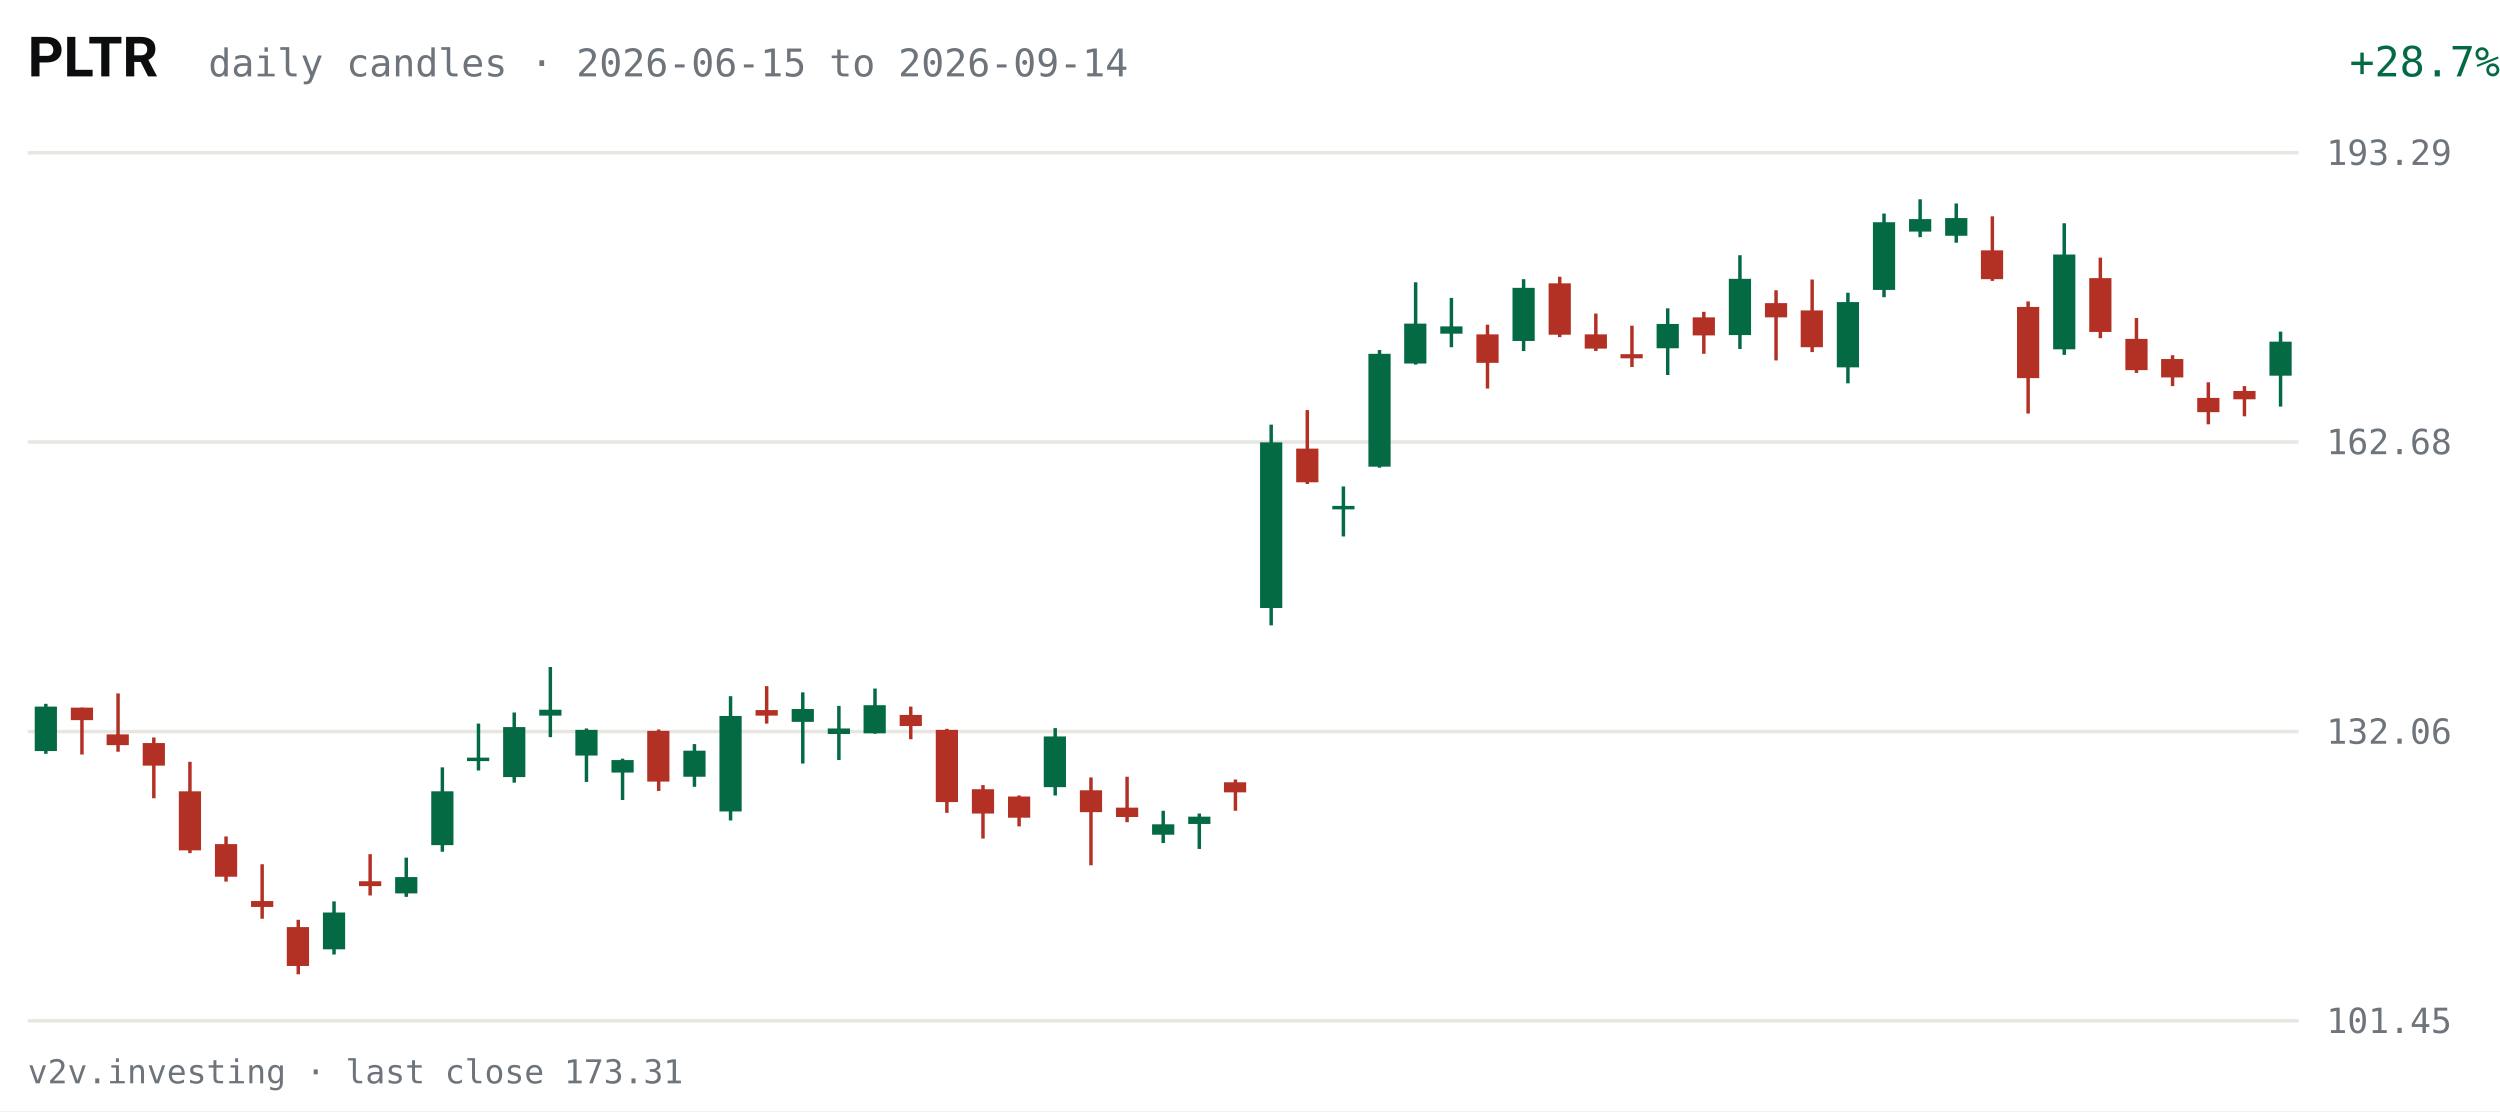
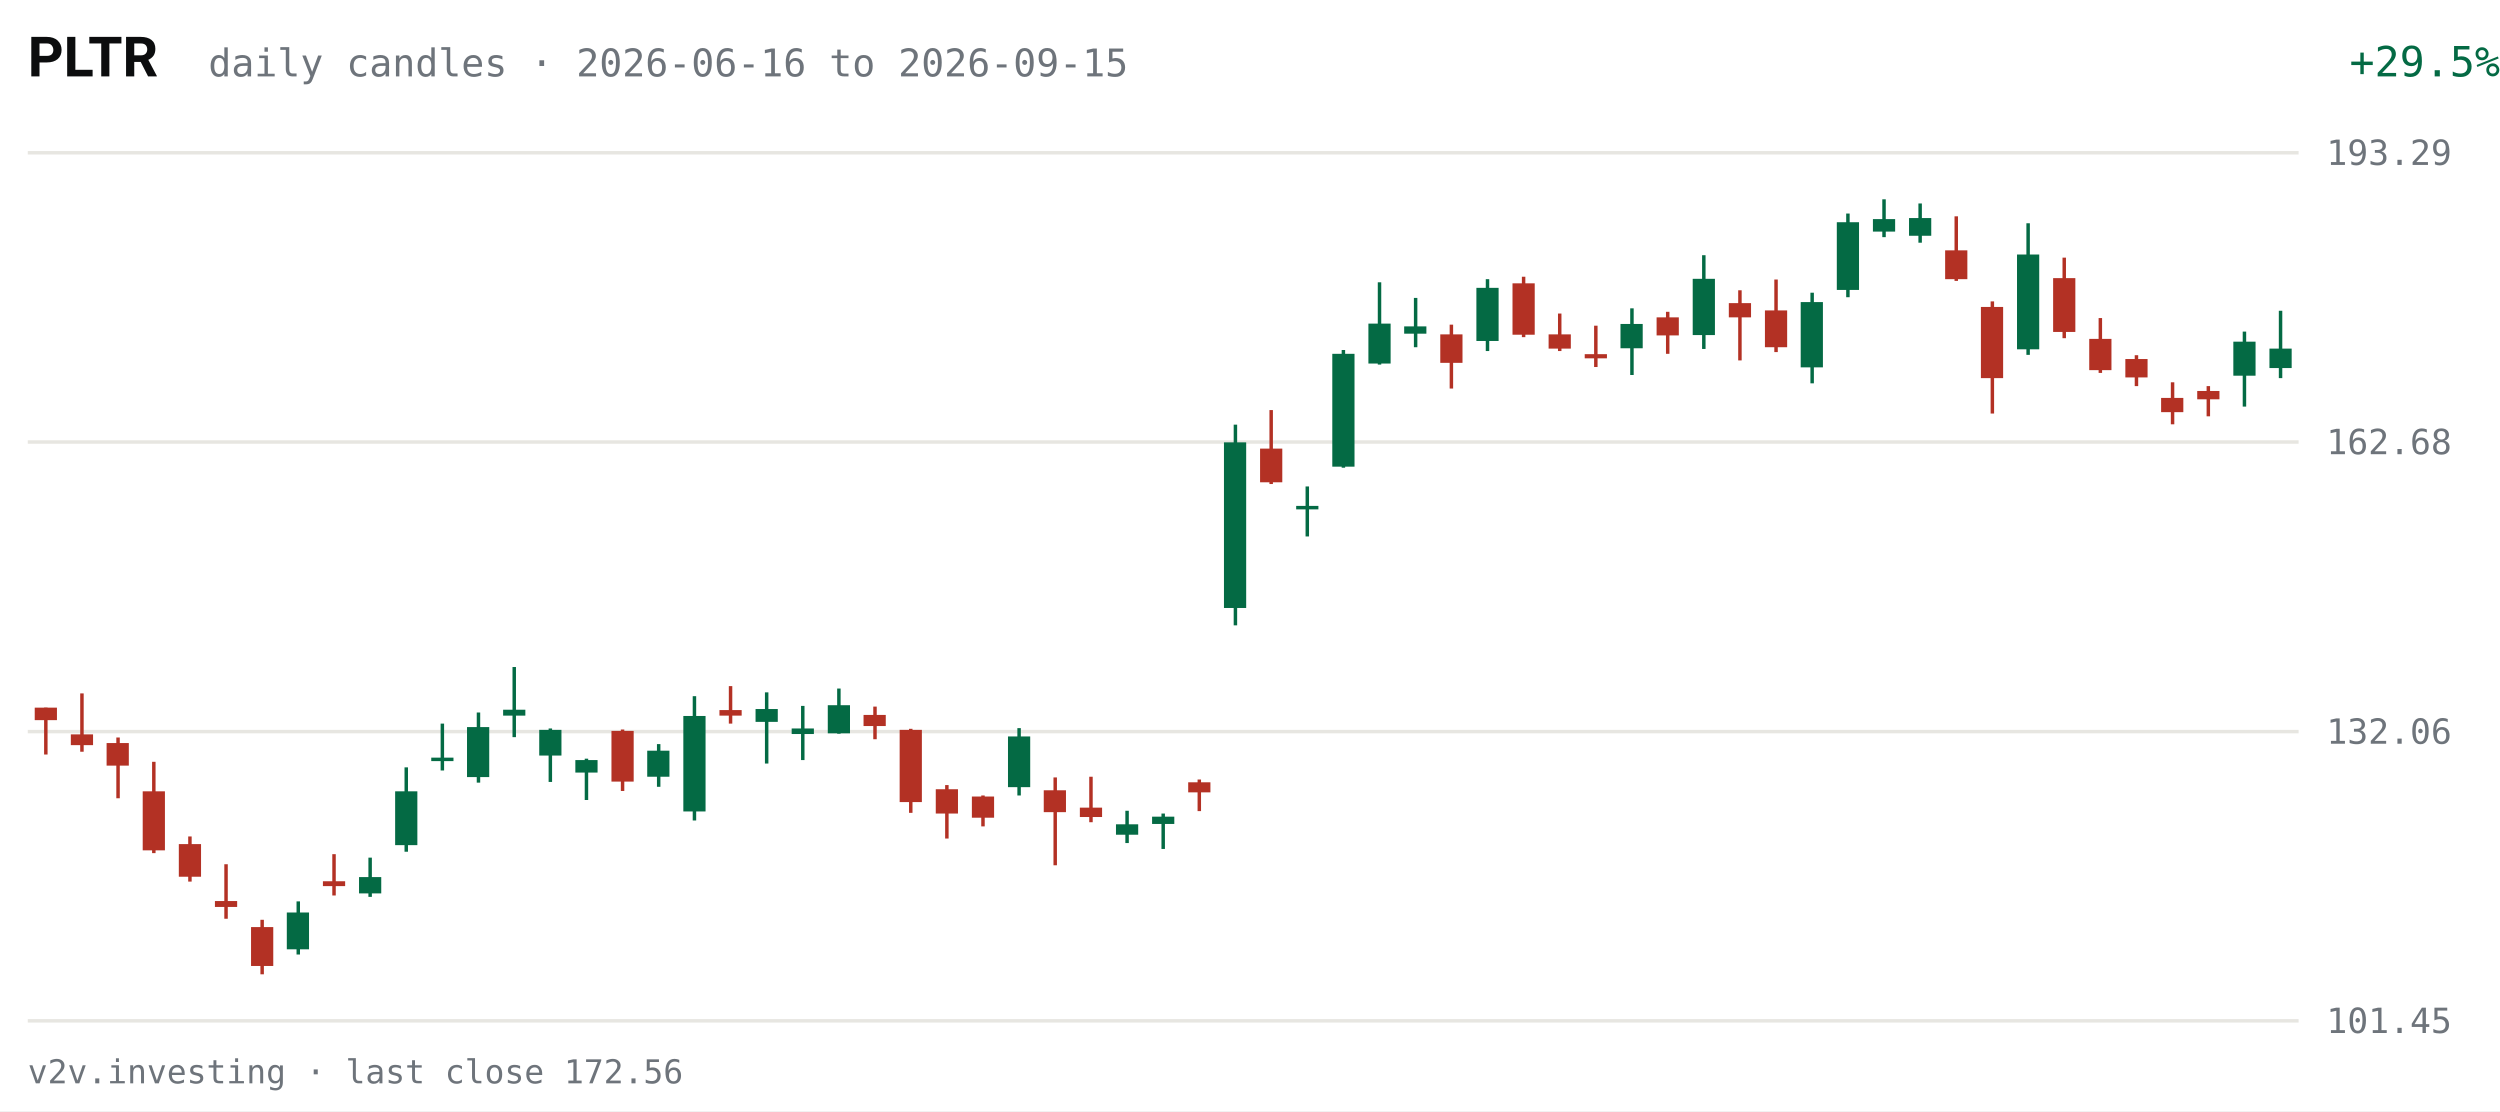
<svg xmlns="http://www.w3.org/2000/svg" viewBox="0 0 720 320" width="720" height="320" role="img" aria-label="PLTR daily candles, last 63 sessions">
  <rect width="720" height="320" fill="#FFFFFF" />
  <text x="8" y="22" fill="#0C0D0E" font-size="16" font-weight="600" font-family="system-ui,-apple-system,Segoe UI,Roboto,sans-serif">PLTR</text>
-   <text x="60" y="22" fill="#6E747B" font-size="11" font-family="ui-monospace,SFMono-Regular,Menlo,Consolas,monospace">daily candles · 2026-06-15 to 2026-09-14</text>
-   <text x="670" y="22" fill="#046A44" font-size="12" text-anchor="end" font-family="ui-monospace,SFMono-Regular,Menlo,Consolas,monospace" transform="translate(50,0)">+28.7%</text>
+   <text x="60" y="22" fill="#6E747B" font-size="11" font-family="ui-monospace,SFMono-Regular,Menlo,Consolas,monospace">daily candles · 2026-06-16 to 2026-09-15</text>
+   <text x="670" y="22" fill="#046A44" font-size="12" text-anchor="end" font-family="ui-monospace,SFMono-Regular,Menlo,Consolas,monospace" transform="translate(50,0)">+29.5%</text>
  <g font-family="ui-monospace,SFMono-Regular,Menlo,Consolas,monospace">
    <line x1="8" y1="294.0" x2="662" y2="294.0" stroke="#E7E6E1" stroke-width="1" />
    <text x="670" y="297.5" fill="#6E747B" font-size="10">101.45</text>
    <line x1="8" y1="210.7" x2="662" y2="210.7" stroke="#E7E6E1" stroke-width="1" />
    <text x="670" y="214.2" fill="#6E747B" font-size="10">132.06</text>
    <line x1="8" y1="127.3" x2="662" y2="127.3" stroke="#E7E6E1" stroke-width="1" />
    <text x="670" y="130.8" fill="#6E747B" font-size="10">162.68</text>
    <line x1="8" y1="44.0" x2="662" y2="44.0" stroke="#E7E6E1" stroke-width="1" />
    <text x="670" y="47.5" fill="#6E747B" font-size="10">193.29</text>
-     <line x1="13.2" y1="202.7" x2="13.2" y2="217.1" stroke="#046A44" stroke-width="1" />
-     <rect x="10.0" y="203.5" width="6.4" height="12.8" fill="#046A44" />
-     <line x1="23.6" y1="203.8" x2="23.6" y2="217.3" stroke="#B33124" stroke-width="1" />
-     <rect x="20.4" y="203.8" width="6.4" height="3.6" fill="#B33124" />
-     <line x1="34.0" y1="199.7" x2="34.0" y2="216.5" stroke="#B33124" stroke-width="1" />
-     <rect x="30.7" y="211.5" width="6.4" height="3.1" fill="#B33124" />
-     <line x1="44.3" y1="212.4" x2="44.3" y2="229.9" stroke="#B33124" stroke-width="1" />
-     <rect x="41.1" y="214.0" width="6.4" height="6.5" fill="#B33124" />
-     <line x1="54.7" y1="219.4" x2="54.7" y2="245.7" stroke="#B33124" stroke-width="1" />
-     <rect x="51.5" y="227.9" width="6.4" height="17.0" fill="#B33124" />
-     <line x1="65.1" y1="240.9" x2="65.1" y2="253.9" stroke="#B33124" stroke-width="1" />
-     <rect x="61.9" y="243.1" width="6.4" height="9.4" fill="#B33124" />
-     <line x1="75.5" y1="248.9" x2="75.5" y2="264.6" stroke="#B33124" stroke-width="1" />
-     <rect x="72.3" y="259.5" width="6.4" height="1.7" fill="#B33124" />
-     <line x1="85.9" y1="264.9" x2="85.9" y2="280.6" stroke="#B33124" stroke-width="1" />
-     <rect x="82.6" y="267.0" width="6.4" height="11.2" fill="#B33124" />
-     <line x1="96.2" y1="259.6" x2="96.2" y2="274.9" stroke="#046A44" stroke-width="1" />
-     <rect x="93.0" y="262.8" width="6.4" height="10.6" fill="#046A44" />
-     <line x1="106.6" y1="246.0" x2="106.6" y2="257.9" stroke="#B33124" stroke-width="1" />
-     <rect x="103.4" y="253.8" width="6.4" height="1.4" fill="#B33124" />
-     <line x1="117.0" y1="247.0" x2="117.0" y2="258.3" stroke="#046A44" stroke-width="1" />
-     <rect x="113.8" y="252.6" width="6.4" height="4.7" fill="#046A44" />
-     <line x1="127.4" y1="221.0" x2="127.4" y2="245.3" stroke="#046A44" stroke-width="1" />
-     <rect x="124.2" y="227.9" width="6.4" height="15.5" fill="#046A44" />
-     <line x1="137.8" y1="208.4" x2="137.8" y2="221.9" stroke="#046A44" stroke-width="1" />
-     <rect x="134.5" y="218.2" width="6.4" height="1.0" fill="#046A44" />
-     <line x1="148.1" y1="205.2" x2="148.1" y2="225.4" stroke="#046A44" stroke-width="1" />
-     <rect x="144.9" y="209.4" width="6.4" height="14.4" fill="#046A44" />
-     <line x1="158.5" y1="192.1" x2="158.5" y2="212.3" stroke="#046A44" stroke-width="1" />
-     <rect x="155.3" y="204.4" width="6.4" height="1.7" fill="#046A44" />
-     <line x1="168.9" y1="209.8" x2="168.9" y2="225.2" stroke="#046A44" stroke-width="1" />
-     <rect x="165.7" y="210.2" width="6.4" height="7.4" fill="#046A44" />
-     <line x1="179.3" y1="218.5" x2="179.3" y2="230.4" stroke="#046A44" stroke-width="1" />
-     <rect x="176.1" y="218.9" width="6.4" height="3.6" fill="#046A44" />
-     <line x1="189.7" y1="210.1" x2="189.7" y2="227.8" stroke="#B33124" stroke-width="1" />
-     <rect x="186.4" y="210.5" width="6.4" height="14.6" fill="#B33124" />
-     <line x1="200.0" y1="214.3" x2="200.0" y2="226.6" stroke="#046A44" stroke-width="1" />
-     <rect x="196.8" y="216.2" width="6.4" height="7.5" fill="#046A44" />
-     <line x1="210.4" y1="200.5" x2="210.4" y2="236.3" stroke="#046A44" stroke-width="1" />
-     <rect x="207.2" y="206.2" width="6.4" height="27.5" fill="#046A44" />
-     <line x1="220.8" y1="197.6" x2="220.8" y2="208.4" stroke="#B33124" stroke-width="1" />
-     <rect x="217.6" y="204.5" width="6.4" height="1.6" fill="#B33124" />
-     <line x1="231.2" y1="199.4" x2="231.2" y2="219.9" stroke="#046A44" stroke-width="1" />
-     <rect x="228.0" y="204.2" width="6.4" height="3.7" fill="#046A44" />
-     <line x1="241.6" y1="203.3" x2="241.6" y2="218.9" stroke="#046A44" stroke-width="1" />
-     <rect x="238.4" y="209.8" width="6.4" height="1.6" fill="#046A44" />
-     <line x1="252.0" y1="198.3" x2="252.0" y2="211.3" stroke="#046A44" stroke-width="1" />
-     <rect x="248.7" y="203.1" width="6.4" height="8.1" fill="#046A44" />
-     <line x1="262.3" y1="203.5" x2="262.3" y2="212.9" stroke="#B33124" stroke-width="1" />
-     <rect x="259.1" y="205.9" width="6.4" height="3.2" fill="#B33124" />
-     <line x1="272.7" y1="209.9" x2="272.7" y2="234.1" stroke="#B33124" stroke-width="1" />
-     <rect x="269.5" y="210.2" width="6.4" height="20.8" fill="#B33124" />
-     <line x1="283.1" y1="226.1" x2="283.1" y2="241.5" stroke="#B33124" stroke-width="1" />
-     <rect x="279.9" y="227.3" width="6.4" height="7.0" fill="#B33124" />
-     <line x1="293.5" y1="229.1" x2="293.5" y2="238.0" stroke="#B33124" stroke-width="1" />
-     <rect x="290.3" y="229.4" width="6.4" height="6.1" fill="#B33124" />
-     <line x1="303.9" y1="209.7" x2="303.9" y2="229.1" stroke="#046A44" stroke-width="1" />
-     <rect x="300.6" y="212.1" width="6.4" height="14.6" fill="#046A44" />
-     <line x1="314.2" y1="223.9" x2="314.2" y2="249.2" stroke="#B33124" stroke-width="1" />
-     <rect x="311.0" y="227.6" width="6.4" height="6.3" fill="#B33124" />
-     <line x1="324.6" y1="223.7" x2="324.6" y2="236.8" stroke="#B33124" stroke-width="1" />
-     <rect x="321.4" y="232.6" width="6.4" height="2.7" fill="#B33124" />
-     <line x1="335.0" y1="233.5" x2="335.0" y2="242.8" stroke="#046A44" stroke-width="1" />
-     <rect x="331.8" y="237.4" width="6.4" height="3.0" fill="#046A44" />
-     <line x1="345.4" y1="234.3" x2="345.4" y2="244.5" stroke="#046A44" stroke-width="1" />
-     <rect x="342.2" y="235.2" width="6.4" height="2.1" fill="#046A44" />
-     <line x1="355.8" y1="224.5" x2="355.8" y2="233.5" stroke="#B33124" stroke-width="1" />
-     <rect x="352.5" y="225.3" width="6.4" height="2.9" fill="#B33124" />
-     <line x1="366.1" y1="122.3" x2="366.1" y2="180.1" stroke="#046A44" stroke-width="1" />
-     <rect x="362.9" y="127.4" width="6.4" height="47.7" fill="#046A44" />
-     <line x1="376.5" y1="118.1" x2="376.5" y2="139.4" stroke="#B33124" stroke-width="1" />
-     <rect x="373.3" y="129.2" width="6.4" height="9.7" fill="#B33124" />
-     <line x1="386.9" y1="140.1" x2="386.9" y2="154.5" stroke="#046A44" stroke-width="1" />
-     <rect x="383.7" y="145.7" width="6.4" height="1.0" fill="#046A44" />
-     <line x1="397.3" y1="100.8" x2="397.3" y2="134.7" stroke="#046A44" stroke-width="1" />
-     <rect x="394.1" y="101.9" width="6.4" height="32.5" fill="#046A44" />
-     <line x1="407.7" y1="81.3" x2="407.7" y2="105.0" stroke="#046A44" stroke-width="1" />
-     <rect x="404.4" y="93.2" width="6.4" height="11.5" fill="#046A44" />
-     <line x1="418.0" y1="85.8" x2="418.0" y2="100.0" stroke="#046A44" stroke-width="1" />
-     <rect x="414.8" y="94.0" width="6.4" height="2.1" fill="#046A44" />
-     <line x1="428.4" y1="93.5" x2="428.4" y2="111.9" stroke="#B33124" stroke-width="1" />
-     <rect x="425.2" y="96.3" width="6.4" height="8.2" fill="#B33124" />
-     <line x1="438.8" y1="80.4" x2="438.8" y2="101.1" stroke="#046A44" stroke-width="1" />
-     <rect x="435.6" y="82.9" width="6.4" height="15.3" fill="#046A44" />
-     <line x1="449.2" y1="79.7" x2="449.2" y2="97.1" stroke="#B33124" stroke-width="1" />
-     <rect x="446.0" y="81.6" width="6.4" height="14.8" fill="#B33124" />
-     <line x1="459.6" y1="90.3" x2="459.6" y2="101.1" stroke="#B33124" stroke-width="1" />
-     <rect x="456.4" y="96.3" width="6.4" height="4.1" fill="#B33124" />
-     <line x1="470.0" y1="93.8" x2="470.0" y2="105.7" stroke="#B33124" stroke-width="1" />
-     <rect x="466.7" y="102.0" width="6.4" height="1.2" fill="#B33124" />
-     <line x1="480.3" y1="88.8" x2="480.3" y2="108.0" stroke="#046A44" stroke-width="1" />
-     <rect x="477.1" y="93.3" width="6.4" height="7.0" fill="#046A44" />
-     <line x1="490.7" y1="89.8" x2="490.7" y2="101.9" stroke="#B33124" stroke-width="1" />
-     <rect x="487.5" y="91.4" width="6.4" height="5.2" fill="#B33124" />
-     <line x1="501.1" y1="73.5" x2="501.1" y2="100.5" stroke="#046A44" stroke-width="1" />
-     <rect x="497.9" y="80.3" width="6.4" height="16.2" fill="#046A44" />
-     <line x1="511.5" y1="83.6" x2="511.5" y2="103.8" stroke="#B33124" stroke-width="1" />
-     <rect x="508.3" y="87.3" width="6.4" height="4.1" fill="#B33124" />
-     <line x1="521.9" y1="80.5" x2="521.9" y2="101.4" stroke="#B33124" stroke-width="1" />
-     <rect x="518.6" y="89.4" width="6.4" height="10.6" fill="#B33124" />
-     <line x1="532.2" y1="84.3" x2="532.2" y2="110.4" stroke="#046A44" stroke-width="1" />
-     <rect x="529.0" y="87.0" width="6.4" height="18.8" fill="#046A44" />
-     <line x1="542.6" y1="61.5" x2="542.6" y2="85.6" stroke="#046A44" stroke-width="1" />
-     <rect x="539.4" y="64.0" width="6.4" height="19.5" fill="#046A44" />
-     <line x1="553.0" y1="57.4" x2="553.0" y2="68.3" stroke="#046A44" stroke-width="1" />
-     <rect x="549.8" y="63.1" width="6.4" height="3.6" fill="#046A44" />
-     <line x1="563.4" y1="58.6" x2="563.4" y2="69.9" stroke="#046A44" stroke-width="1" />
-     <rect x="560.2" y="62.8" width="6.4" height="5.1" fill="#046A44" />
-     <line x1="573.8" y1="62.3" x2="573.8" y2="80.9" stroke="#B33124" stroke-width="1" />
-     <rect x="570.5" y="72.1" width="6.4" height="8.3" fill="#B33124" />
-     <line x1="584.1" y1="86.8" x2="584.1" y2="119.1" stroke="#B33124" stroke-width="1" />
-     <rect x="580.9" y="88.4" width="6.4" height="20.5" fill="#B33124" />
-     <line x1="594.5" y1="64.3" x2="594.5" y2="102.2" stroke="#046A44" stroke-width="1" />
-     <rect x="591.3" y="73.3" width="6.4" height="27.3" fill="#046A44" />
-     <line x1="604.9" y1="74.2" x2="604.9" y2="97.4" stroke="#B33124" stroke-width="1" />
-     <rect x="601.7" y="80.1" width="6.4" height="15.5" fill="#B33124" />
-     <line x1="615.3" y1="91.6" x2="615.3" y2="107.4" stroke="#B33124" stroke-width="1" />
-     <rect x="612.1" y="97.6" width="6.4" height="9.0" fill="#B33124" />
-     <line x1="625.7" y1="102.3" x2="625.7" y2="111.2" stroke="#B33124" stroke-width="1" />
-     <rect x="622.4" y="103.4" width="6.4" height="5.3" fill="#B33124" />
-     <line x1="636.0" y1="110.1" x2="636.0" y2="122.2" stroke="#B33124" stroke-width="1" />
-     <rect x="632.8" y="114.6" width="6.4" height="4.1" fill="#B33124" />
-     <line x1="646.4" y1="111.2" x2="646.4" y2="119.9" stroke="#B33124" stroke-width="1" />
-     <rect x="643.2" y="112.6" width="6.4" height="2.4" fill="#B33124" />
-     <line x1="656.8" y1="95.5" x2="656.8" y2="117.1" stroke="#046A44" stroke-width="1" />
-     <rect x="653.6" y="98.4" width="6.4" height="9.8" fill="#046A44" />
+     <line x1="13.2" y1="203.8" x2="13.2" y2="217.3" stroke="#B33124" stroke-width="1" />
+     <rect x="10.0" y="203.8" width="6.4" height="3.6" fill="#B33124" />
+     <line x1="23.6" y1="199.7" x2="23.6" y2="216.5" stroke="#B33124" stroke-width="1" />
+     <rect x="20.4" y="211.5" width="6.4" height="3.1" fill="#B33124" />
+     <line x1="34.0" y1="212.4" x2="34.0" y2="229.9" stroke="#B33124" stroke-width="1" />
+     <rect x="30.7" y="214.0" width="6.4" height="6.5" fill="#B33124" />
+     <line x1="44.3" y1="219.4" x2="44.3" y2="245.7" stroke="#B33124" stroke-width="1" />
+     <rect x="41.1" y="227.9" width="6.4" height="17.0" fill="#B33124" />
+     <line x1="54.7" y1="240.9" x2="54.7" y2="253.9" stroke="#B33124" stroke-width="1" />
+     <rect x="51.5" y="243.1" width="6.4" height="9.4" fill="#B33124" />
+     <line x1="65.1" y1="248.9" x2="65.1" y2="264.6" stroke="#B33124" stroke-width="1" />
+     <rect x="61.9" y="259.5" width="6.4" height="1.7" fill="#B33124" />
+     <line x1="75.5" y1="264.9" x2="75.5" y2="280.6" stroke="#B33124" stroke-width="1" />
+     <rect x="72.3" y="267.0" width="6.4" height="11.2" fill="#B33124" />
+     <line x1="85.9" y1="259.6" x2="85.9" y2="274.9" stroke="#046A44" stroke-width="1" />
+     <rect x="82.6" y="262.8" width="6.4" height="10.6" fill="#046A44" />
+     <line x1="96.2" y1="246.0" x2="96.2" y2="257.9" stroke="#B33124" stroke-width="1" />
+     <rect x="93.0" y="253.8" width="6.4" height="1.4" fill="#B33124" />
+     <line x1="106.6" y1="247.0" x2="106.6" y2="258.3" stroke="#046A44" stroke-width="1" />
+     <rect x="103.4" y="252.6" width="6.4" height="4.7" fill="#046A44" />
+     <line x1="117.0" y1="221.0" x2="117.0" y2="245.3" stroke="#046A44" stroke-width="1" />
+     <rect x="113.8" y="227.9" width="6.4" height="15.5" fill="#046A44" />
+     <line x1="127.4" y1="208.4" x2="127.4" y2="221.9" stroke="#046A44" stroke-width="1" />
+     <rect x="124.2" y="218.2" width="6.4" height="1.0" fill="#046A44" />
+     <line x1="137.8" y1="205.2" x2="137.8" y2="225.4" stroke="#046A44" stroke-width="1" />
+     <rect x="134.5" y="209.4" width="6.4" height="14.4" fill="#046A44" />
+     <line x1="148.1" y1="192.1" x2="148.1" y2="212.3" stroke="#046A44" stroke-width="1" />
+     <rect x="144.9" y="204.4" width="6.4" height="1.7" fill="#046A44" />
+     <line x1="158.5" y1="209.8" x2="158.5" y2="225.2" stroke="#046A44" stroke-width="1" />
+     <rect x="155.3" y="210.2" width="6.4" height="7.4" fill="#046A44" />
+     <line x1="168.9" y1="218.5" x2="168.9" y2="230.4" stroke="#046A44" stroke-width="1" />
+     <rect x="165.7" y="218.9" width="6.4" height="3.6" fill="#046A44" />
+     <line x1="179.3" y1="210.1" x2="179.3" y2="227.8" stroke="#B33124" stroke-width="1" />
+     <rect x="176.1" y="210.5" width="6.4" height="14.6" fill="#B33124" />
+     <line x1="189.7" y1="214.3" x2="189.7" y2="226.6" stroke="#046A44" stroke-width="1" />
+     <rect x="186.4" y="216.2" width="6.4" height="7.5" fill="#046A44" />
+     <line x1="200.0" y1="200.5" x2="200.0" y2="236.3" stroke="#046A44" stroke-width="1" />
+     <rect x="196.8" y="206.2" width="6.4" height="27.5" fill="#046A44" />
+     <line x1="210.4" y1="197.6" x2="210.4" y2="208.4" stroke="#B33124" stroke-width="1" />
+     <rect x="207.2" y="204.5" width="6.4" height="1.6" fill="#B33124" />
+     <line x1="220.8" y1="199.4" x2="220.8" y2="219.9" stroke="#046A44" stroke-width="1" />
+     <rect x="217.6" y="204.2" width="6.4" height="3.7" fill="#046A44" />
+     <line x1="231.2" y1="203.3" x2="231.2" y2="218.9" stroke="#046A44" stroke-width="1" />
+     <rect x="228.0" y="209.8" width="6.4" height="1.6" fill="#046A44" />
+     <line x1="241.6" y1="198.3" x2="241.6" y2="211.3" stroke="#046A44" stroke-width="1" />
+     <rect x="238.4" y="203.1" width="6.4" height="8.1" fill="#046A44" />
+     <line x1="252.0" y1="203.5" x2="252.0" y2="212.9" stroke="#B33124" stroke-width="1" />
+     <rect x="248.7" y="205.9" width="6.4" height="3.2" fill="#B33124" />
+     <line x1="262.3" y1="209.9" x2="262.3" y2="234.1" stroke="#B33124" stroke-width="1" />
+     <rect x="259.1" y="210.2" width="6.4" height="20.8" fill="#B33124" />
+     <line x1="272.7" y1="226.1" x2="272.7" y2="241.5" stroke="#B33124" stroke-width="1" />
+     <rect x="269.5" y="227.3" width="6.4" height="7.0" fill="#B33124" />
+     <line x1="283.1" y1="229.1" x2="283.1" y2="238.0" stroke="#B33124" stroke-width="1" />
+     <rect x="279.9" y="229.4" width="6.4" height="6.1" fill="#B33124" />
+     <line x1="293.5" y1="209.7" x2="293.5" y2="229.1" stroke="#046A44" stroke-width="1" />
+     <rect x="290.3" y="212.1" width="6.4" height="14.6" fill="#046A44" />
+     <line x1="303.9" y1="223.9" x2="303.9" y2="249.2" stroke="#B33124" stroke-width="1" />
+     <rect x="300.6" y="227.6" width="6.4" height="6.3" fill="#B33124" />
+     <line x1="314.2" y1="223.7" x2="314.2" y2="236.8" stroke="#B33124" stroke-width="1" />
+     <rect x="311.0" y="232.6" width="6.4" height="2.7" fill="#B33124" />
+     <line x1="324.6" y1="233.5" x2="324.6" y2="242.8" stroke="#046A44" stroke-width="1" />
+     <rect x="321.4" y="237.4" width="6.4" height="3.0" fill="#046A44" />
+     <line x1="335.0" y1="234.3" x2="335.0" y2="244.5" stroke="#046A44" stroke-width="1" />
+     <rect x="331.8" y="235.2" width="6.4" height="2.1" fill="#046A44" />
+     <line x1="345.4" y1="224.5" x2="345.4" y2="233.6" stroke="#B33124" stroke-width="1" />
+     <rect x="342.2" y="225.3" width="6.4" height="2.9" fill="#B33124" />
+     <line x1="355.8" y1="122.3" x2="355.8" y2="180.1" stroke="#046A44" stroke-width="1" />
+     <rect x="352.5" y="127.4" width="6.4" height="47.7" fill="#046A44" />
+     <line x1="366.1" y1="118.1" x2="366.1" y2="139.4" stroke="#B33124" stroke-width="1" />
+     <rect x="362.9" y="129.2" width="6.4" height="9.7" fill="#B33124" />
+     <line x1="376.5" y1="140.1" x2="376.5" y2="154.5" stroke="#046A44" stroke-width="1" />
+     <rect x="373.3" y="145.7" width="6.4" height="1.0" fill="#046A44" />
+     <line x1="386.9" y1="100.8" x2="386.9" y2="134.7" stroke="#046A44" stroke-width="1" />
+     <rect x="383.7" y="101.9" width="6.4" height="32.5" fill="#046A44" />
+     <line x1="397.3" y1="81.3" x2="397.3" y2="105.0" stroke="#046A44" stroke-width="1" />
+     <rect x="394.1" y="93.2" width="6.4" height="11.5" fill="#046A44" />
+     <line x1="407.7" y1="85.8" x2="407.7" y2="100.0" stroke="#046A44" stroke-width="1" />
+     <rect x="404.4" y="94.0" width="6.4" height="2.1" fill="#046A44" />
+     <line x1="418.0" y1="93.5" x2="418.0" y2="111.9" stroke="#B33124" stroke-width="1" />
+     <rect x="414.8" y="96.3" width="6.4" height="8.2" fill="#B33124" />
+     <line x1="428.4" y1="80.4" x2="428.4" y2="101.1" stroke="#046A44" stroke-width="1" />
+     <rect x="425.2" y="82.9" width="6.4" height="15.3" fill="#046A44" />
+     <line x1="438.8" y1="79.7" x2="438.8" y2="97.1" stroke="#B33124" stroke-width="1" />
+     <rect x="435.6" y="81.6" width="6.4" height="14.8" fill="#B33124" />
+     <line x1="449.2" y1="90.3" x2="449.2" y2="101.1" stroke="#B33124" stroke-width="1" />
+     <rect x="446.0" y="96.3" width="6.4" height="4.1" fill="#B33124" />
+     <line x1="459.6" y1="93.8" x2="459.6" y2="105.7" stroke="#B33124" stroke-width="1" />
+     <rect x="456.4" y="102.0" width="6.4" height="1.2" fill="#B33124" />
+     <line x1="470.0" y1="88.8" x2="470.0" y2="108.0" stroke="#046A44" stroke-width="1" />
+     <rect x="466.7" y="93.3" width="6.4" height="7.0" fill="#046A44" />
+     <line x1="480.3" y1="89.8" x2="480.3" y2="101.9" stroke="#B33124" stroke-width="1" />
+     <rect x="477.1" y="91.4" width="6.4" height="5.2" fill="#B33124" />
+     <line x1="490.7" y1="73.5" x2="490.7" y2="100.5" stroke="#046A44" stroke-width="1" />
+     <rect x="487.5" y="80.3" width="6.4" height="16.2" fill="#046A44" />
+     <line x1="501.1" y1="83.6" x2="501.1" y2="103.8" stroke="#B33124" stroke-width="1" />
+     <rect x="497.9" y="87.3" width="6.4" height="4.1" fill="#B33124" />
+     <line x1="511.5" y1="80.5" x2="511.5" y2="101.4" stroke="#B33124" stroke-width="1" />
+     <rect x="508.3" y="89.4" width="6.4" height="10.6" fill="#B33124" />
+     <line x1="521.9" y1="84.3" x2="521.9" y2="110.4" stroke="#046A44" stroke-width="1" />
+     <rect x="518.6" y="87.0" width="6.4" height="18.8" fill="#046A44" />
+     <line x1="532.2" y1="61.5" x2="532.2" y2="85.6" stroke="#046A44" stroke-width="1" />
+     <rect x="529.0" y="64.0" width="6.4" height="19.5" fill="#046A44" />
+     <line x1="542.6" y1="57.4" x2="542.6" y2="68.3" stroke="#046A44" stroke-width="1" />
+     <rect x="539.4" y="63.1" width="6.4" height="3.6" fill="#046A44" />
+     <line x1="553.0" y1="58.6" x2="553.0" y2="69.9" stroke="#046A44" stroke-width="1" />
+     <rect x="549.8" y="62.8" width="6.4" height="5.1" fill="#046A44" />
+     <line x1="563.4" y1="62.3" x2="563.4" y2="80.9" stroke="#B33124" stroke-width="1" />
+     <rect x="560.2" y="72.1" width="6.4" height="8.3" fill="#B33124" />
+     <line x1="573.8" y1="86.8" x2="573.8" y2="119.1" stroke="#B33124" stroke-width="1" />
+     <rect x="570.5" y="88.4" width="6.4" height="20.5" fill="#B33124" />
+     <line x1="584.1" y1="64.3" x2="584.1" y2="102.2" stroke="#046A44" stroke-width="1" />
+     <rect x="580.9" y="73.3" width="6.4" height="27.3" fill="#046A44" />
+     <line x1="594.5" y1="74.2" x2="594.5" y2="97.4" stroke="#B33124" stroke-width="1" />
+     <rect x="591.3" y="80.1" width="6.4" height="15.5" fill="#B33124" />
+     <line x1="604.9" y1="91.6" x2="604.9" y2="107.4" stroke="#B33124" stroke-width="1" />
+     <rect x="601.7" y="97.6" width="6.4" height="9.0" fill="#B33124" />
+     <line x1="615.3" y1="102.3" x2="615.3" y2="111.2" stroke="#B33124" stroke-width="1" />
+     <rect x="612.1" y="103.4" width="6.4" height="5.3" fill="#B33124" />
+     <line x1="625.7" y1="110.1" x2="625.7" y2="122.2" stroke="#B33124" stroke-width="1" />
+     <rect x="622.4" y="114.6" width="6.4" height="4.1" fill="#B33124" />
+     <line x1="636.0" y1="111.2" x2="636.0" y2="119.9" stroke="#B33124" stroke-width="1" />
+     <rect x="632.8" y="112.6" width="6.4" height="2.4" fill="#B33124" />
+     <line x1="646.4" y1="95.5" x2="646.4" y2="117.1" stroke="#046A44" stroke-width="1" />
+     <rect x="643.2" y="98.4" width="6.4" height="9.8" fill="#046A44" />
+     <line x1="656.8" y1="89.5" x2="656.8" y2="108.9" stroke="#046A44" stroke-width="1" />
+     <rect x="653.6" y="100.4" width="6.4" height="5.6" fill="#046A44" />
  </g>
-   <text x="8" y="312" fill="#6E747B" font-size="9.5" font-family="ui-monospace,SFMono-Regular,Menlo,Consolas,monospace">v2v.investing · last close 173.31</text>
+   <text x="8" y="312" fill="#6E747B" font-size="9.5" font-family="ui-monospace,SFMono-Regular,Menlo,Consolas,monospace">v2v.investing · last close 172.56</text>
</svg>
